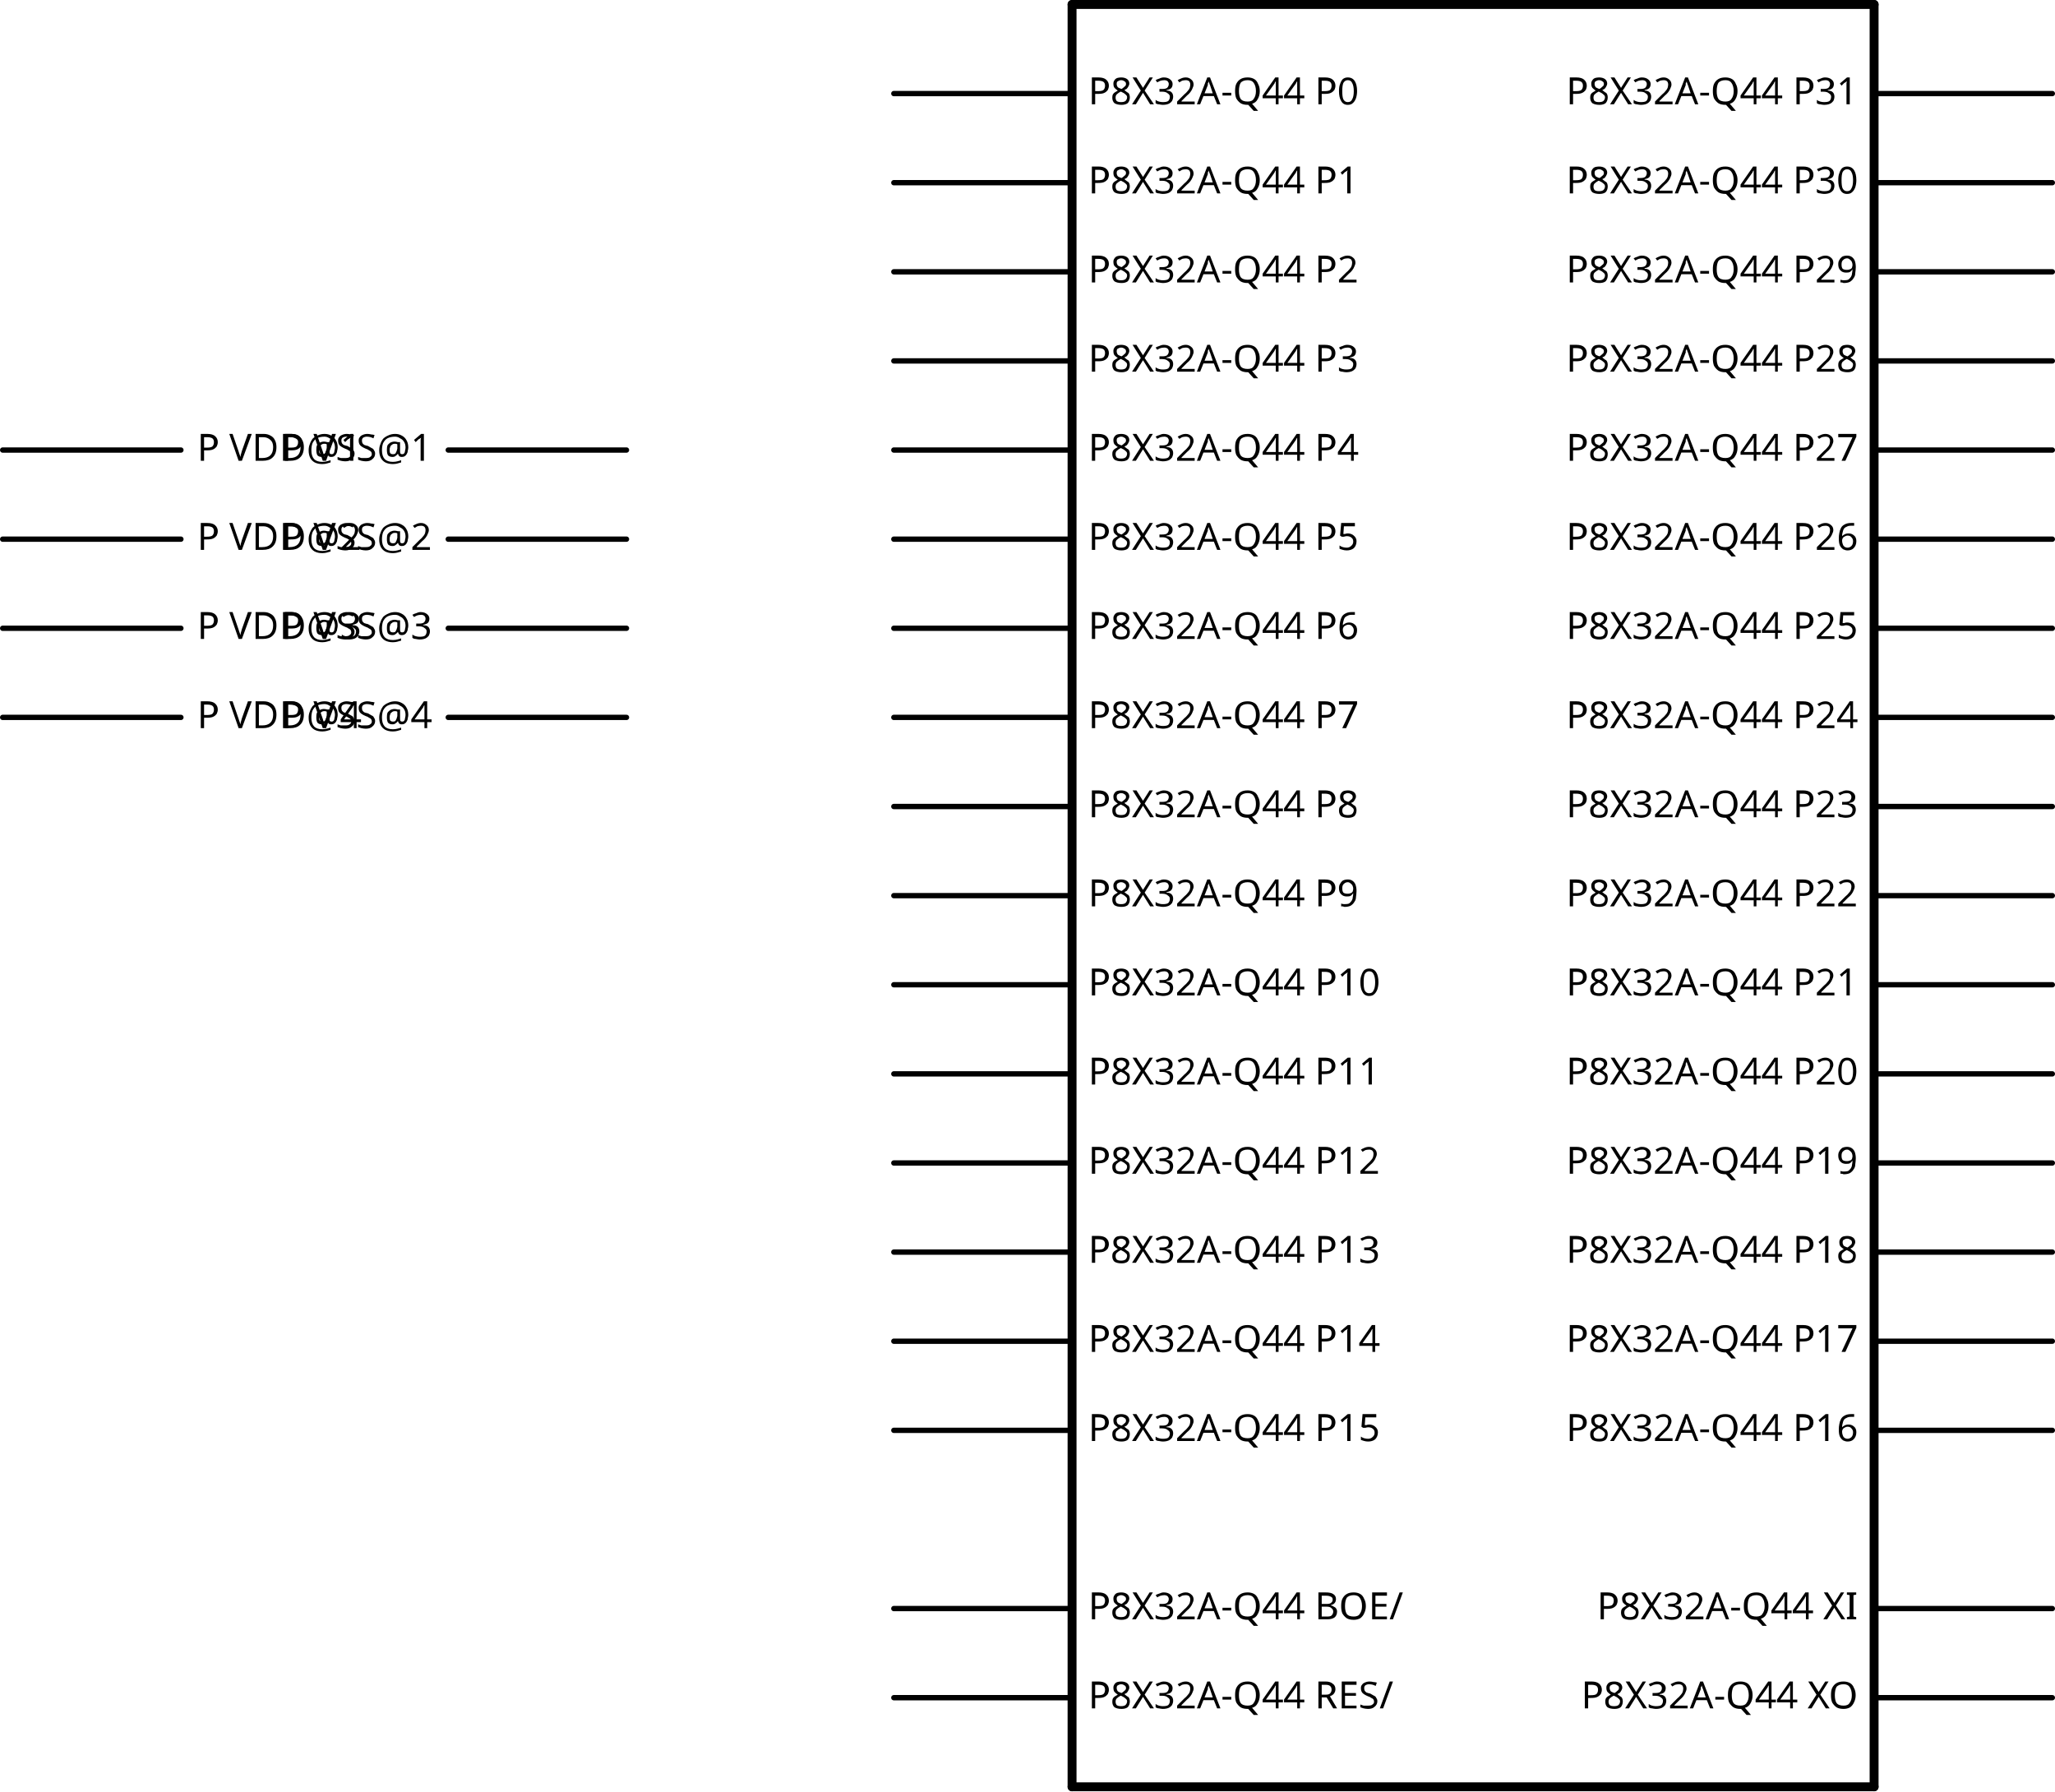
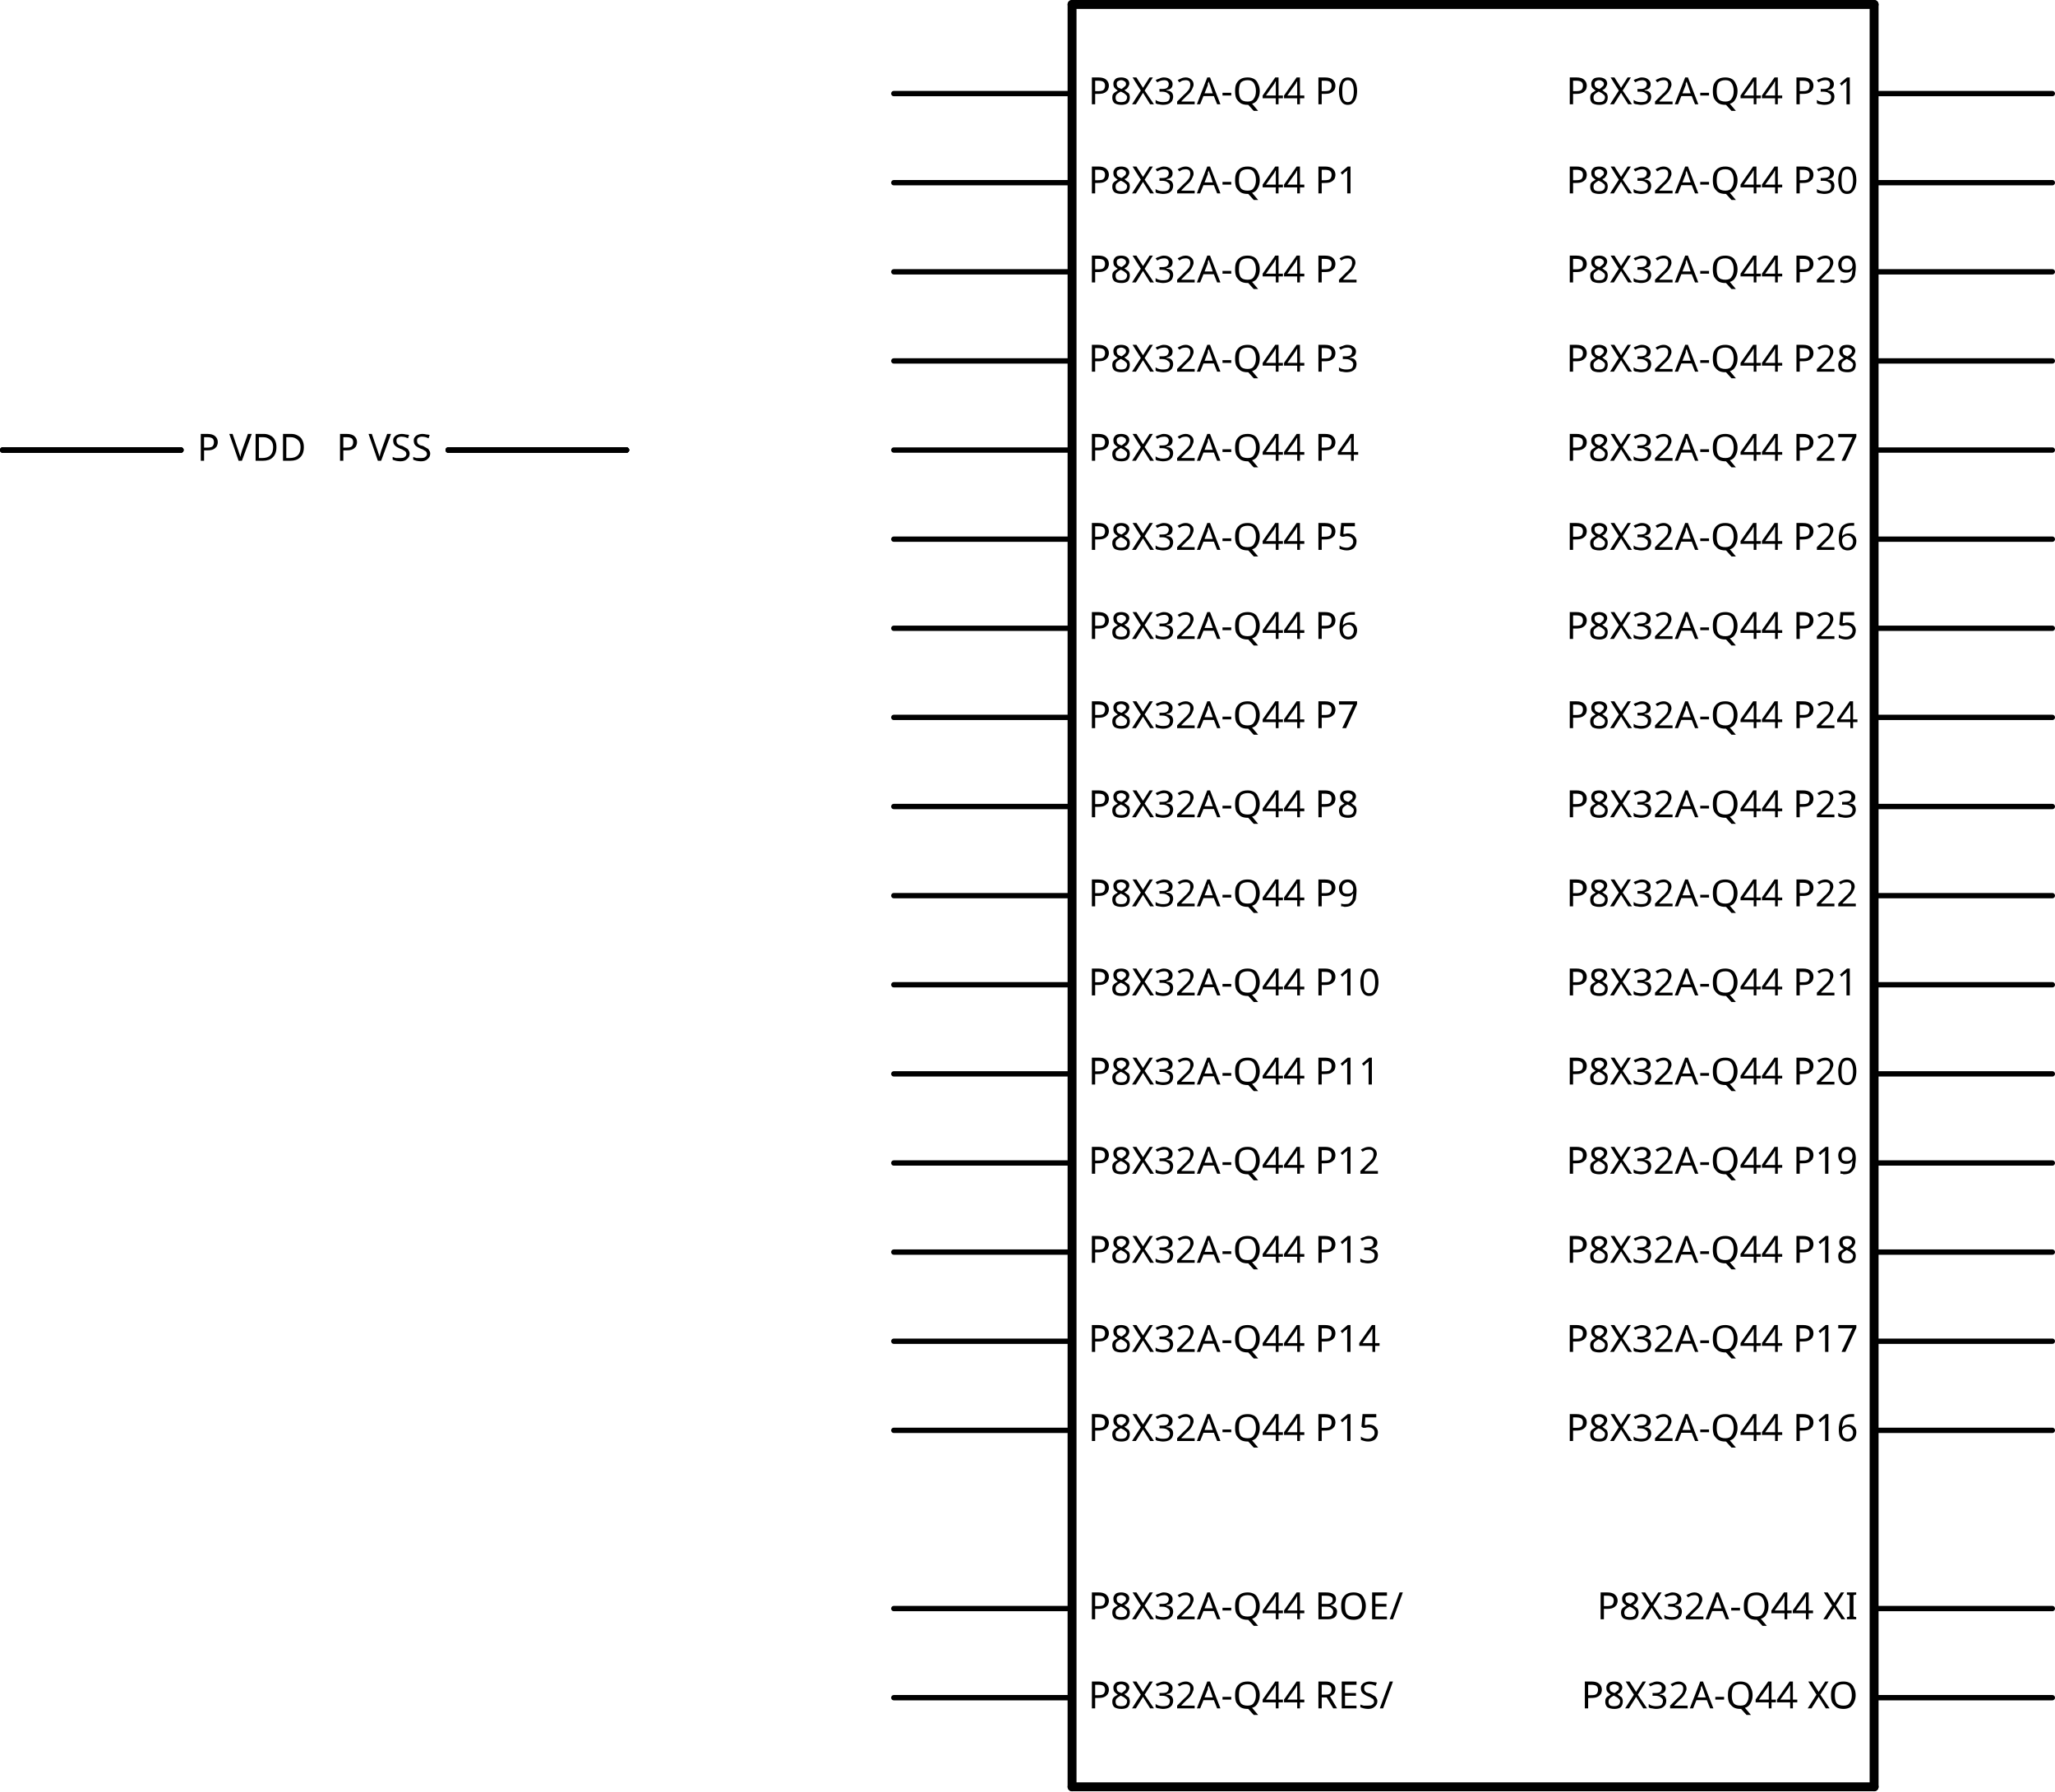
<svg xmlns="http://www.w3.org/2000/svg" version="1.2" baseProfile="tiny" x="0in" y="0in" width="2.306in" height="2.01in" viewBox="0 0 58.572 51.054">
  <g id="schematic">
-     <line class="pin" id="connector0pin" connectorname="P VDD@1" x1="0.076" y1="12.827" x2="5.156" y2="12.827" stroke="#000000" stroke-width="0.152" stroke-linecap="round" />
+     <line class="pin" id="connector0pin" connectorname="P VDD" x1="0.076" y1="12.827" x2="5.156" y2="12.827" stroke="#000000" stroke-width="0.152" stroke-linecap="round" />
    <rect class="terminal" id="connector0terminal" x="0.076" y="12.827" width="0" height="0" stroke="none" stroke-width="0" fill="none" />
-     <text class="text" font-family="OCRA" stroke="none" stroke-width="0" fill="#000000" font-size="1.067" x="5.613" y="13.132" text-anchor="start">P VDD@1</text>
-     <line class="pin" id="connector1pin" connectorname="P VDD@2" x1="0.076" y1="15.367" x2="5.156" y2="15.367" stroke="#000000" stroke-width="0.152" stroke-linecap="round" />
-     <rect class="terminal" id="connector1terminal" x="0.076" y="15.367" width="0" height="0" stroke="none" stroke-width="0" fill="none" />
-     <text class="text" font-family="OCRA" stroke="none" stroke-width="0" fill="#000000" font-size="1.067" x="5.613" y="15.672" text-anchor="start">P VDD@2</text>
-     <line class="pin" id="connector2pin" connectorname="P VDD@3" x1="0.076" y1="17.907" x2="5.156" y2="17.907" stroke="#000000" stroke-width="0.152" stroke-linecap="round" />
-     <rect class="terminal" id="connector2terminal" x="0.076" y="17.907" width="0" height="0" stroke="none" stroke-width="0" fill="none" />
-     <text class="text" font-family="OCRA" stroke="none" stroke-width="0" fill="#000000" font-size="1.067" x="5.613" y="18.212" text-anchor="start">P VDD@3</text>
-     <line class="pin" id="connector3pin" connectorname="P VDD@4" x1="0.076" y1="20.447" x2="5.156" y2="20.447" stroke="#000000" stroke-width="0.152" stroke-linecap="round" />
-     <rect class="terminal" id="connector3terminal" x="0.076" y="20.447" width="0" height="0" stroke="none" stroke-width="0" fill="none" />
-     <text class="text" font-family="OCRA" stroke="none" stroke-width="0" fill="#000000" font-size="1.067" x="5.613" y="20.752" text-anchor="start">P VDD@4</text>
-     <line class="pin" id="connector4pin" connectorname="P VSS@1" x1="17.856" y1="12.827" x2="12.776" y2="12.827" stroke="#000000" stroke-width="0.152" stroke-linecap="round" />
+     <text class="text" font-family="OCRA" stroke="none" stroke-width="0" fill="#000000" font-size="1.067" x="5.613" y="13.132" text-anchor="start">P VDD</text>
+     <line class="pin" id="connector1pin" connectorname="P VDD" x1="0.076" y1="12.827" x2="5.156" y2="12.827" stroke="#000000" stroke-width="0.152" stroke-linecap="round" />
+     <rect class="terminal" id="connector1terminal" x="0.076" y="12.827" width="0" height="0" stroke="none" stroke-width="0" fill="none" />
+     <line class="pin" id="connector2pin" connectorname="P VDD" x1="0.076" y1="12.827" x2="5.156" y2="12.827" stroke="#000000" stroke-width="0.152" stroke-linecap="round" />
+     <rect class="terminal" id="connector2terminal" x="0.076" y="12.827" width="0" height="0" stroke="none" stroke-width="0" fill="none" />
+     <line class="pin" id="connector3pin" connectorname="P VDD" x1="0.076" y1="12.827" x2="5.156" y2="12.827" stroke="#000000" stroke-width="0.152" stroke-linecap="round" />
+     <rect class="terminal" id="connector3terminal" x="0.076" y="12.827" width="0" height="0" stroke="none" stroke-width="0" fill="none" />
+     <line class="pin" id="connector4pin" connectorname="P VSS" x1="17.856" y1="12.827" x2="12.776" y2="12.827" stroke="#000000" stroke-width="0.152" stroke-linecap="round" />
    <rect class="terminal" id="connector4terminal" x="17.856" y="12.827" width="0" height="0" stroke="none" stroke-width="0" fill="none" />
-     <text class="text" font-family="OCRA" stroke="none" stroke-width="0" fill="#000000" font-size="1.067" x="12.319" y="13.132" text-anchor="end">P VSS@1</text>
-     <line class="pin" id="connector5pin" connectorname="P VSS@2" x1="17.856" y1="15.367" x2="12.776" y2="15.367" stroke="#000000" stroke-width="0.152" stroke-linecap="round" />
-     <rect class="terminal" id="connector5terminal" x="17.856" y="15.367" width="0" height="0" stroke="none" stroke-width="0" fill="none" />
-     <text class="text" font-family="OCRA" stroke="none" stroke-width="0" fill="#000000" font-size="1.067" x="12.319" y="15.672" text-anchor="end">P VSS@2</text>
-     <line class="pin" id="connector6pin" connectorname="P VSS@3" x1="17.856" y1="17.907" x2="12.776" y2="17.907" stroke="#000000" stroke-width="0.152" stroke-linecap="round" />
-     <rect class="terminal" id="connector6terminal" x="17.856" y="17.907" width="0" height="0" stroke="none" stroke-width="0" fill="none" />
-     <text class="text" font-family="OCRA" stroke="none" stroke-width="0" fill="#000000" font-size="1.067" x="12.319" y="18.212" text-anchor="end">P VSS@3</text>
-     <line class="pin" id="connector7pin" connectorname="P VSS@4" x1="17.856" y1="20.447" x2="12.776" y2="20.447" stroke="#000000" stroke-width="0.152" stroke-linecap="round" />
-     <rect class="terminal" id="connector7terminal" x="17.856" y="20.447" width="0" height="0" stroke="none" stroke-width="0" fill="none" />
-     <text class="text" font-family="OCRA" stroke="none" stroke-width="0" fill="#000000" font-size="1.067" x="12.319" y="20.752" text-anchor="end">P VSS@4</text>
+     <text class="text" font-family="OCRA" stroke="none" stroke-width="0" fill="#000000" font-size="1.067" x="12.319" y="13.132" text-anchor="end">P VSS</text>
+     <line class="pin" id="connector5pin" connectorname="P VSS" x1="17.856" y1="12.827" x2="12.776" y2="12.827" stroke="#000000" stroke-width="0.152" stroke-linecap="round" />
+     <rect class="terminal" id="connector5terminal" x="17.856" y="12.827" width="0" height="0" stroke="none" stroke-width="0" fill="none" />
+     <line class="pin" id="connector6pin" connectorname="P VSS" x1="17.856" y1="12.827" x2="12.776" y2="12.827" stroke="#000000" stroke-width="0.152" stroke-linecap="round" />
+     <rect class="terminal" id="connector6terminal" x="17.856" y="12.827" width="0" height="0" stroke="none" stroke-width="0" fill="none" />
+     <line class="pin" id="connector7pin" connectorname="P VSS" x1="17.856" y1="12.827" x2="12.776" y2="12.827" stroke="#000000" stroke-width="0.152" stroke-linecap="round" />
+     <rect class="terminal" id="connector7terminal" x="17.856" y="12.827" width="0" height="0" stroke="none" stroke-width="0" fill="none" />
    <line class="other" x1="30.556" y1="0.127" x2="30.556" y2="50.927" stroke="#000000" stroke-width="0.254" stroke-linecap="round" />
    <line class="other" x1="30.556" y1="50.927" x2="53.416" y2="50.927" stroke="#000000" stroke-width="0.254" stroke-linecap="round" />
    <line class="other" x1="53.416" y1="50.927" x2="53.416" y2="0.127" stroke="#000000" stroke-width="0.254" stroke-linecap="round" />
    <line class="other" x1="53.416" y1="0.127" x2="30.556" y2="0.127" stroke="#000000" stroke-width="0.254" stroke-linecap="round" />
    <line class="pin" id="connector8pin" connectorname="P8X32A-Q44 BOE/" x1="25.476" y1="45.847" x2="30.556" y2="45.847" stroke="#000000" stroke-width="0.152" stroke-linecap="round" />
    <rect class="terminal" id="connector8terminal" x="25.476" y="45.847" width="0" height="0" stroke="none" stroke-width="0" fill="none" />
    <text class="text" font-family="OCRA" stroke="none" stroke-width="0" fill="#000000" font-size="1.067" x="31.013" y="46.152" text-anchor="start">P8X32A-Q44 BOE/</text>
    <line class="pin" id="connector9pin" connectorname="P8X32A-Q44 P0" x1="25.476" y1="2.667" x2="30.556" y2="2.667" stroke="#000000" stroke-width="0.152" stroke-linecap="round" />
    <rect class="terminal" id="connector9terminal" x="25.476" y="2.667" width="0" height="0" stroke="none" stroke-width="0" fill="none" />
    <text class="text" font-family="OCRA" stroke="none" stroke-width="0" fill="#000000" font-size="1.067" x="31.013" y="2.972" text-anchor="start">P8X32A-Q44 P0</text>
    <line class="pin" id="connector10pin" connectorname="P8X32A-Q44 P1" x1="25.476" y1="5.207" x2="30.556" y2="5.207" stroke="#000000" stroke-width="0.152" stroke-linecap="round" />
    <rect class="terminal" id="connector10terminal" x="25.476" y="5.207" width="0" height="0" stroke="none" stroke-width="0" fill="none" />
    <text class="text" font-family="OCRA" stroke="none" stroke-width="0" fill="#000000" font-size="1.067" x="31.013" y="5.512" text-anchor="start">P8X32A-Q44 P1</text>
    <line class="pin" id="connector21pin" connectorname="P8X32A-Q44 P2" x1="25.476" y1="7.747" x2="30.556" y2="7.747" stroke="#000000" stroke-width="0.152" stroke-linecap="round" />
    <rect class="terminal" id="connector21terminal" x="25.476" y="7.747" width="0" height="0" stroke="none" stroke-width="0" fill="none" />
    <text class="text" font-family="OCRA" stroke="none" stroke-width="0" fill="#000000" font-size="1.067" x="31.013" y="8.052" text-anchor="start">P8X32A-Q44 P2</text>
    <line class="pin" id="connector32pin" connectorname="P8X32A-Q44 P3" x1="25.476" y1="10.287" x2="30.556" y2="10.287" stroke="#000000" stroke-width="0.152" stroke-linecap="round" />
    <rect class="terminal" id="connector32terminal" x="25.476" y="10.287" width="0" height="0" stroke="none" stroke-width="0" fill="none" />
    <text class="text" font-family="OCRA" stroke="none" stroke-width="0" fill="#000000" font-size="1.067" x="31.013" y="10.592" text-anchor="start">P8X32A-Q44 P3</text>
    <line class="pin" id="connector35pin" connectorname="P8X32A-Q44 P4" x1="25.476" y1="12.827" x2="30.556" y2="12.827" stroke="#000000" stroke-width="0.152" stroke-linecap="round" />
    <rect class="terminal" id="connector35terminal" x="25.476" y="12.827" width="0" height="0" stroke="none" stroke-width="0" fill="none" />
    <text class="text" font-family="OCRA" stroke="none" stroke-width="0" fill="#000000" font-size="1.067" x="31.013" y="13.132" text-anchor="start">P8X32A-Q44 P4</text>
    <line class="pin" id="connector36pin" connectorname="P8X32A-Q44 P5" x1="25.476" y1="15.367" x2="30.556" y2="15.367" stroke="#000000" stroke-width="0.152" stroke-linecap="round" />
    <rect class="terminal" id="connector36terminal" x="25.476" y="15.367" width="0" height="0" stroke="none" stroke-width="0" fill="none" />
    <text class="text" font-family="OCRA" stroke="none" stroke-width="0" fill="#000000" font-size="1.067" x="31.013" y="15.672" text-anchor="start">P8X32A-Q44 P5</text>
    <line class="pin" id="connector37pin" connectorname="P8X32A-Q44 P6" x1="25.476" y1="17.907" x2="30.556" y2="17.907" stroke="#000000" stroke-width="0.152" stroke-linecap="round" />
    <rect class="terminal" id="connector37terminal" x="25.476" y="17.907" width="0" height="0" stroke="none" stroke-width="0" fill="none" />
    <text class="text" font-family="OCRA" stroke="none" stroke-width="0" fill="#000000" font-size="1.067" x="31.013" y="18.212" text-anchor="start">P8X32A-Q44 P6</text>
    <line class="pin" id="connector38pin" connectorname="P8X32A-Q44 P7" x1="25.476" y1="20.447" x2="30.556" y2="20.447" stroke="#000000" stroke-width="0.152" stroke-linecap="round" />
    <rect class="terminal" id="connector38terminal" x="25.476" y="20.447" width="0" height="0" stroke="none" stroke-width="0" fill="none" />
    <text class="text" font-family="OCRA" stroke="none" stroke-width="0" fill="#000000" font-size="1.067" x="31.013" y="20.752" text-anchor="start">P8X32A-Q44 P7</text>
    <line class="pin" id="connector39pin" connectorname="P8X32A-Q44 P8" x1="25.476" y1="22.987" x2="30.556" y2="22.987" stroke="#000000" stroke-width="0.152" stroke-linecap="round" />
    <rect class="terminal" id="connector39terminal" x="25.476" y="22.987" width="0" height="0" stroke="none" stroke-width="0" fill="none" />
    <text class="text" font-family="OCRA" stroke="none" stroke-width="0" fill="#000000" font-size="1.067" x="31.013" y="23.292" text-anchor="start">P8X32A-Q44 P8</text>
    <line class="pin" id="connector40pin" connectorname="P8X32A-Q44 P9" x1="25.476" y1="25.527" x2="30.556" y2="25.527" stroke="#000000" stroke-width="0.152" stroke-linecap="round" />
    <rect class="terminal" id="connector40terminal" x="25.476" y="25.527" width="0" height="0" stroke="none" stroke-width="0" fill="none" />
    <text class="text" font-family="OCRA" stroke="none" stroke-width="0" fill="#000000" font-size="1.067" x="31.013" y="25.832" text-anchor="start">P8X32A-Q44 P9</text>
    <line class="pin" id="connector11pin" connectorname="P8X32A-Q44 P10" x1="25.476" y1="28.067" x2="30.556" y2="28.067" stroke="#000000" stroke-width="0.152" stroke-linecap="round" />
    <rect class="terminal" id="connector11terminal" x="25.476" y="28.067" width="0" height="0" stroke="none" stroke-width="0" fill="none" />
    <text class="text" font-family="OCRA" stroke="none" stroke-width="0" fill="#000000" font-size="1.067" x="31.013" y="28.372" text-anchor="start">P8X32A-Q44 P10</text>
    <line class="pin" id="connector12pin" connectorname="P8X32A-Q44 P11" x1="25.476" y1="30.607" x2="30.556" y2="30.607" stroke="#000000" stroke-width="0.152" stroke-linecap="round" />
    <rect class="terminal" id="connector12terminal" x="25.476" y="30.607" width="0" height="0" stroke="none" stroke-width="0" fill="none" />
    <text class="text" font-family="OCRA" stroke="none" stroke-width="0" fill="#000000" font-size="1.067" x="31.013" y="30.912" text-anchor="start">P8X32A-Q44 P11</text>
    <line class="pin" id="connector13pin" connectorname="P8X32A-Q44 P12" x1="25.476" y1="33.147" x2="30.556" y2="33.147" stroke="#000000" stroke-width="0.152" stroke-linecap="round" />
    <rect class="terminal" id="connector13terminal" x="25.476" y="33.147" width="0" height="0" stroke="none" stroke-width="0" fill="none" />
    <text class="text" font-family="OCRA" stroke="none" stroke-width="0" fill="#000000" font-size="1.067" x="31.013" y="33.452" text-anchor="start">P8X32A-Q44 P12</text>
    <line class="pin" id="connector14pin" connectorname="P8X32A-Q44 P13" x1="25.476" y1="35.687" x2="30.556" y2="35.687" stroke="#000000" stroke-width="0.152" stroke-linecap="round" />
    <rect class="terminal" id="connector14terminal" x="25.476" y="35.687" width="0" height="0" stroke="none" stroke-width="0" fill="none" />
    <text class="text" font-family="OCRA" stroke="none" stroke-width="0" fill="#000000" font-size="1.067" x="31.013" y="35.992" text-anchor="start">P8X32A-Q44 P13</text>
    <line class="pin" id="connector15pin" connectorname="P8X32A-Q44 P14" x1="25.476" y1="38.227" x2="30.556" y2="38.227" stroke="#000000" stroke-width="0.152" stroke-linecap="round" />
    <rect class="terminal" id="connector15terminal" x="25.476" y="38.227" width="0" height="0" stroke="none" stroke-width="0" fill="none" />
    <text class="text" font-family="OCRA" stroke="none" stroke-width="0" fill="#000000" font-size="1.067" x="31.013" y="38.532" text-anchor="start">P8X32A-Q44 P14</text>
    <line class="pin" id="connector16pin" connectorname="P8X32A-Q44 P15" x1="25.476" y1="40.767" x2="30.556" y2="40.767" stroke="#000000" stroke-width="0.152" stroke-linecap="round" />
    <rect class="terminal" id="connector16terminal" x="25.476" y="40.767" width="0" height="0" stroke="none" stroke-width="0" fill="none" />
    <text class="text" font-family="OCRA" stroke="none" stroke-width="0" fill="#000000" font-size="1.067" x="31.013" y="41.072" text-anchor="start">P8X32A-Q44 P15</text>
    <line class="pin" id="connector17pin" connectorname="P8X32A-Q44 P16" x1="58.496" y1="40.767" x2="53.416" y2="40.767" stroke="#000000" stroke-width="0.152" stroke-linecap="round" />
    <rect class="terminal" id="connector17terminal" x="58.496" y="40.767" width="0" height="0" stroke="none" stroke-width="0" fill="none" />
    <text class="text" font-family="OCRA" stroke="none" stroke-width="0" fill="#000000" font-size="1.067" x="52.959" y="41.072" text-anchor="end">P8X32A-Q44 P16</text>
    <line class="pin" id="connector18pin" connectorname="P8X32A-Q44 P17" x1="58.496" y1="38.227" x2="53.416" y2="38.227" stroke="#000000" stroke-width="0.152" stroke-linecap="round" />
    <rect class="terminal" id="connector18terminal" x="58.496" y="38.227" width="0" height="0" stroke="none" stroke-width="0" fill="none" />
    <text class="text" font-family="OCRA" stroke="none" stroke-width="0" fill="#000000" font-size="1.067" x="52.959" y="38.532" text-anchor="end">P8X32A-Q44 P17</text>
    <line class="pin" id="connector19pin" connectorname="P8X32A-Q44 P18" x1="58.496" y1="35.687" x2="53.416" y2="35.687" stroke="#000000" stroke-width="0.152" stroke-linecap="round" />
    <rect class="terminal" id="connector19terminal" x="58.496" y="35.687" width="0" height="0" stroke="none" stroke-width="0" fill="none" />
    <text class="text" font-family="OCRA" stroke="none" stroke-width="0" fill="#000000" font-size="1.067" x="52.959" y="35.992" text-anchor="end">P8X32A-Q44 P18</text>
    <line class="pin" id="connector20pin" connectorname="P8X32A-Q44 P19" x1="58.496" y1="33.147" x2="53.416" y2="33.147" stroke="#000000" stroke-width="0.152" stroke-linecap="round" />
    <rect class="terminal" id="connector20terminal" x="58.496" y="33.147" width="0" height="0" stroke="none" stroke-width="0" fill="none" />
    <text class="text" font-family="OCRA" stroke="none" stroke-width="0" fill="#000000" font-size="1.067" x="52.959" y="33.452" text-anchor="end">P8X32A-Q44 P19</text>
    <line class="pin" id="connector22pin" connectorname="P8X32A-Q44 P20" x1="58.496" y1="30.607" x2="53.416" y2="30.607" stroke="#000000" stroke-width="0.152" stroke-linecap="round" />
    <rect class="terminal" id="connector22terminal" x="58.496" y="30.607" width="0" height="0" stroke="none" stroke-width="0" fill="none" />
    <text class="text" font-family="OCRA" stroke="none" stroke-width="0" fill="#000000" font-size="1.067" x="52.959" y="30.912" text-anchor="end">P8X32A-Q44 P20</text>
    <line class="pin" id="connector23pin" connectorname="P8X32A-Q44 P21" x1="58.496" y1="28.067" x2="53.416" y2="28.067" stroke="#000000" stroke-width="0.152" stroke-linecap="round" />
    <rect class="terminal" id="connector23terminal" x="58.496" y="28.067" width="0" height="0" stroke="none" stroke-width="0" fill="none" />
    <text class="text" font-family="OCRA" stroke="none" stroke-width="0" fill="#000000" font-size="1.067" x="52.959" y="28.372" text-anchor="end">P8X32A-Q44 P21</text>
    <line class="pin" id="connector24pin" connectorname="P8X32A-Q44 P22" x1="58.496" y1="25.527" x2="53.416" y2="25.527" stroke="#000000" stroke-width="0.152" stroke-linecap="round" />
    <rect class="terminal" id="connector24terminal" x="58.496" y="25.527" width="0" height="0" stroke="none" stroke-width="0" fill="none" />
    <text class="text" font-family="OCRA" stroke="none" stroke-width="0" fill="#000000" font-size="1.067" x="52.959" y="25.832" text-anchor="end">P8X32A-Q44 P22</text>
    <line class="pin" id="connector25pin" connectorname="P8X32A-Q44 P23" x1="58.496" y1="22.987" x2="53.416" y2="22.987" stroke="#000000" stroke-width="0.152" stroke-linecap="round" />
    <rect class="terminal" id="connector25terminal" x="58.496" y="22.987" width="0" height="0" stroke="none" stroke-width="0" fill="none" />
    <text class="text" font-family="OCRA" stroke="none" stroke-width="0" fill="#000000" font-size="1.067" x="52.959" y="23.292" text-anchor="end">P8X32A-Q44 P23</text>
    <line class="pin" id="connector26pin" connectorname="P8X32A-Q44 P24" x1="58.496" y1="20.447" x2="53.416" y2="20.447" stroke="#000000" stroke-width="0.152" stroke-linecap="round" />
    <rect class="terminal" id="connector26terminal" x="58.496" y="20.447" width="0" height="0" stroke="none" stroke-width="0" fill="none" />
    <text class="text" font-family="OCRA" stroke="none" stroke-width="0" fill="#000000" font-size="1.067" x="52.959" y="20.752" text-anchor="end">P8X32A-Q44 P24</text>
    <line class="pin" id="connector27pin" connectorname="P8X32A-Q44 P25" x1="58.496" y1="17.907" x2="53.416" y2="17.907" stroke="#000000" stroke-width="0.152" stroke-linecap="round" />
    <rect class="terminal" id="connector27terminal" x="58.496" y="17.907" width="0" height="0" stroke="none" stroke-width="0" fill="none" />
    <text class="text" font-family="OCRA" stroke="none" stroke-width="0" fill="#000000" font-size="1.067" x="52.959" y="18.212" text-anchor="end">P8X32A-Q44 P25</text>
    <line class="pin" id="connector28pin" connectorname="P8X32A-Q44 P26" x1="58.496" y1="15.367" x2="53.416" y2="15.367" stroke="#000000" stroke-width="0.152" stroke-linecap="round" />
    <rect class="terminal" id="connector28terminal" x="58.496" y="15.367" width="0" height="0" stroke="none" stroke-width="0" fill="none" />
    <text class="text" font-family="OCRA" stroke="none" stroke-width="0" fill="#000000" font-size="1.067" x="52.959" y="15.672" text-anchor="end">P8X32A-Q44 P26</text>
    <line class="pin" id="connector29pin" connectorname="P8X32A-Q44 P27" x1="58.496" y1="12.827" x2="53.416" y2="12.827" stroke="#000000" stroke-width="0.152" stroke-linecap="round" />
    <rect class="terminal" id="connector29terminal" x="58.496" y="12.827" width="0" height="0" stroke="none" stroke-width="0" fill="none" />
    <text class="text" font-family="OCRA" stroke="none" stroke-width="0" fill="#000000" font-size="1.067" x="52.959" y="13.132" text-anchor="end">P8X32A-Q44 P27</text>
    <line class="pin" id="connector30pin" connectorname="P8X32A-Q44 P28" x1="58.496" y1="10.287" x2="53.416" y2="10.287" stroke="#000000" stroke-width="0.152" stroke-linecap="round" />
    <rect class="terminal" id="connector30terminal" x="58.496" y="10.287" width="0" height="0" stroke="none" stroke-width="0" fill="none" />
    <text class="text" font-family="OCRA" stroke="none" stroke-width="0" fill="#000000" font-size="1.067" x="52.959" y="10.592" text-anchor="end">P8X32A-Q44 P28</text>
    <line class="pin" id="connector31pin" connectorname="P8X32A-Q44 P29" x1="58.496" y1="7.747" x2="53.416" y2="7.747" stroke="#000000" stroke-width="0.152" stroke-linecap="round" />
    <rect class="terminal" id="connector31terminal" x="58.496" y="7.747" width="0" height="0" stroke="none" stroke-width="0" fill="none" />
    <text class="text" font-family="OCRA" stroke="none" stroke-width="0" fill="#000000" font-size="1.067" x="52.959" y="8.052" text-anchor="end">P8X32A-Q44 P29</text>
    <line class="pin" id="connector33pin" connectorname="P8X32A-Q44 P30" x1="58.496" y1="5.207" x2="53.416" y2="5.207" stroke="#000000" stroke-width="0.152" stroke-linecap="round" />
    <rect class="terminal" id="connector33terminal" x="58.496" y="5.207" width="0" height="0" stroke="none" stroke-width="0" fill="none" />
    <text class="text" font-family="OCRA" stroke="none" stroke-width="0" fill="#000000" font-size="1.067" x="52.959" y="5.512" text-anchor="end">P8X32A-Q44 P30</text>
    <line class="pin" id="connector34pin" connectorname="P8X32A-Q44 P31" x1="58.496" y1="2.667" x2="53.416" y2="2.667" stroke="#000000" stroke-width="0.152" stroke-linecap="round" />
    <rect class="terminal" id="connector34terminal" x="58.496" y="2.667" width="0" height="0" stroke="none" stroke-width="0" fill="none" />
    <text class="text" font-family="OCRA" stroke="none" stroke-width="0" fill="#000000" font-size="1.067" x="52.959" y="2.972" text-anchor="end">P8X32A-Q44 P31</text>
    <line class="pin" id="connector41pin" connectorname="P8X32A-Q44 RES/" x1="25.476" y1="48.387" x2="30.556" y2="48.387" stroke="#000000" stroke-width="0.152" stroke-linecap="round" />
    <rect class="terminal" id="connector41terminal" x="25.476" y="48.387" width="0" height="0" stroke="none" stroke-width="0" fill="none" />
    <text class="text" font-family="OCRA" stroke="none" stroke-width="0" fill="#000000" font-size="1.067" x="31.013" y="48.692" text-anchor="start">P8X32A-Q44 RES/</text>
    <line class="pin" id="connector42pin" connectorname="P8X32A-Q44 XI" x1="58.496" y1="45.847" x2="53.416" y2="45.847" stroke="#000000" stroke-width="0.152" stroke-linecap="round" />
    <rect class="terminal" id="connector42terminal" x="58.496" y="45.847" width="0" height="0" stroke="none" stroke-width="0" fill="none" />
    <text class="text" font-family="OCRA" stroke="none" stroke-width="0" fill="#000000" font-size="1.067" x="52.959" y="46.152" text-anchor="end">P8X32A-Q44 XI</text>
    <line class="pin" id="connector43pin" connectorname="P8X32A-Q44 XO" x1="58.496" y1="48.387" x2="53.416" y2="48.387" stroke="#000000" stroke-width="0.152" stroke-linecap="round" />
    <rect class="terminal" id="connector43terminal" x="58.496" y="48.387" width="0" height="0" stroke="none" stroke-width="0" fill="none" />
    <text class="text" font-family="OCRA" stroke="none" stroke-width="0" fill="#000000" font-size="1.067" x="52.959" y="48.692" text-anchor="end">P8X32A-Q44 XO</text>
  </g>
</svg>
